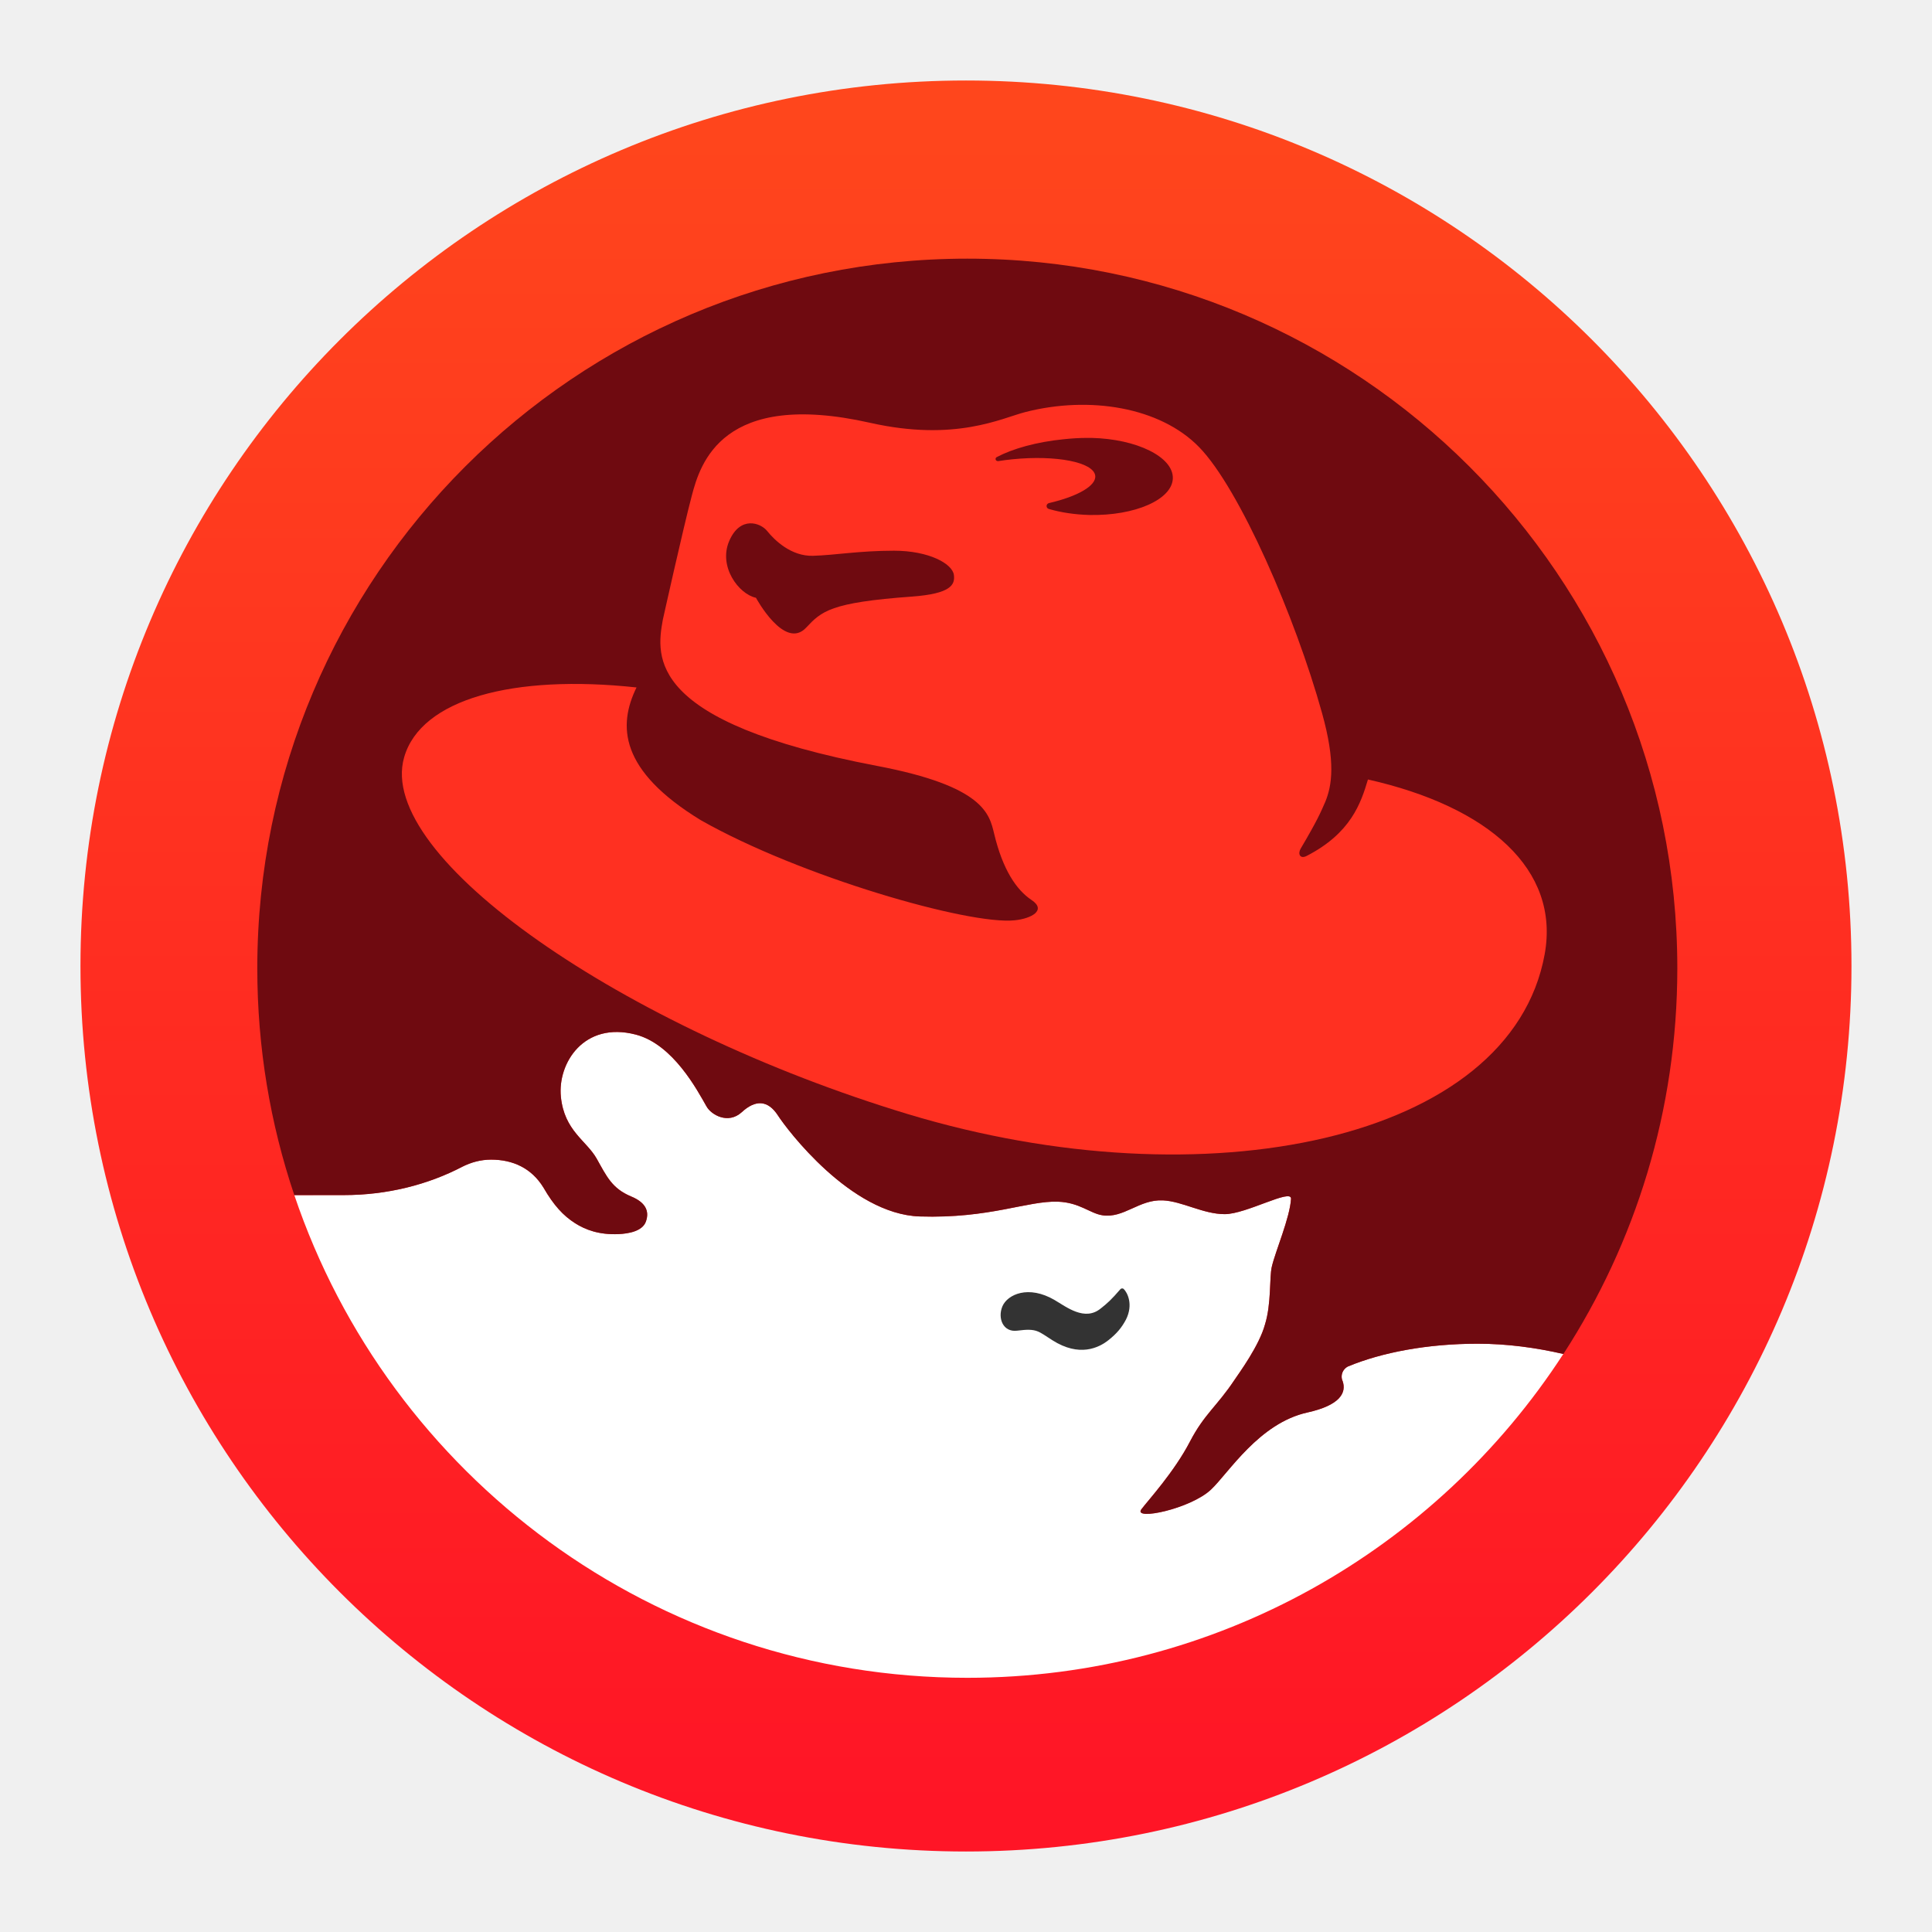
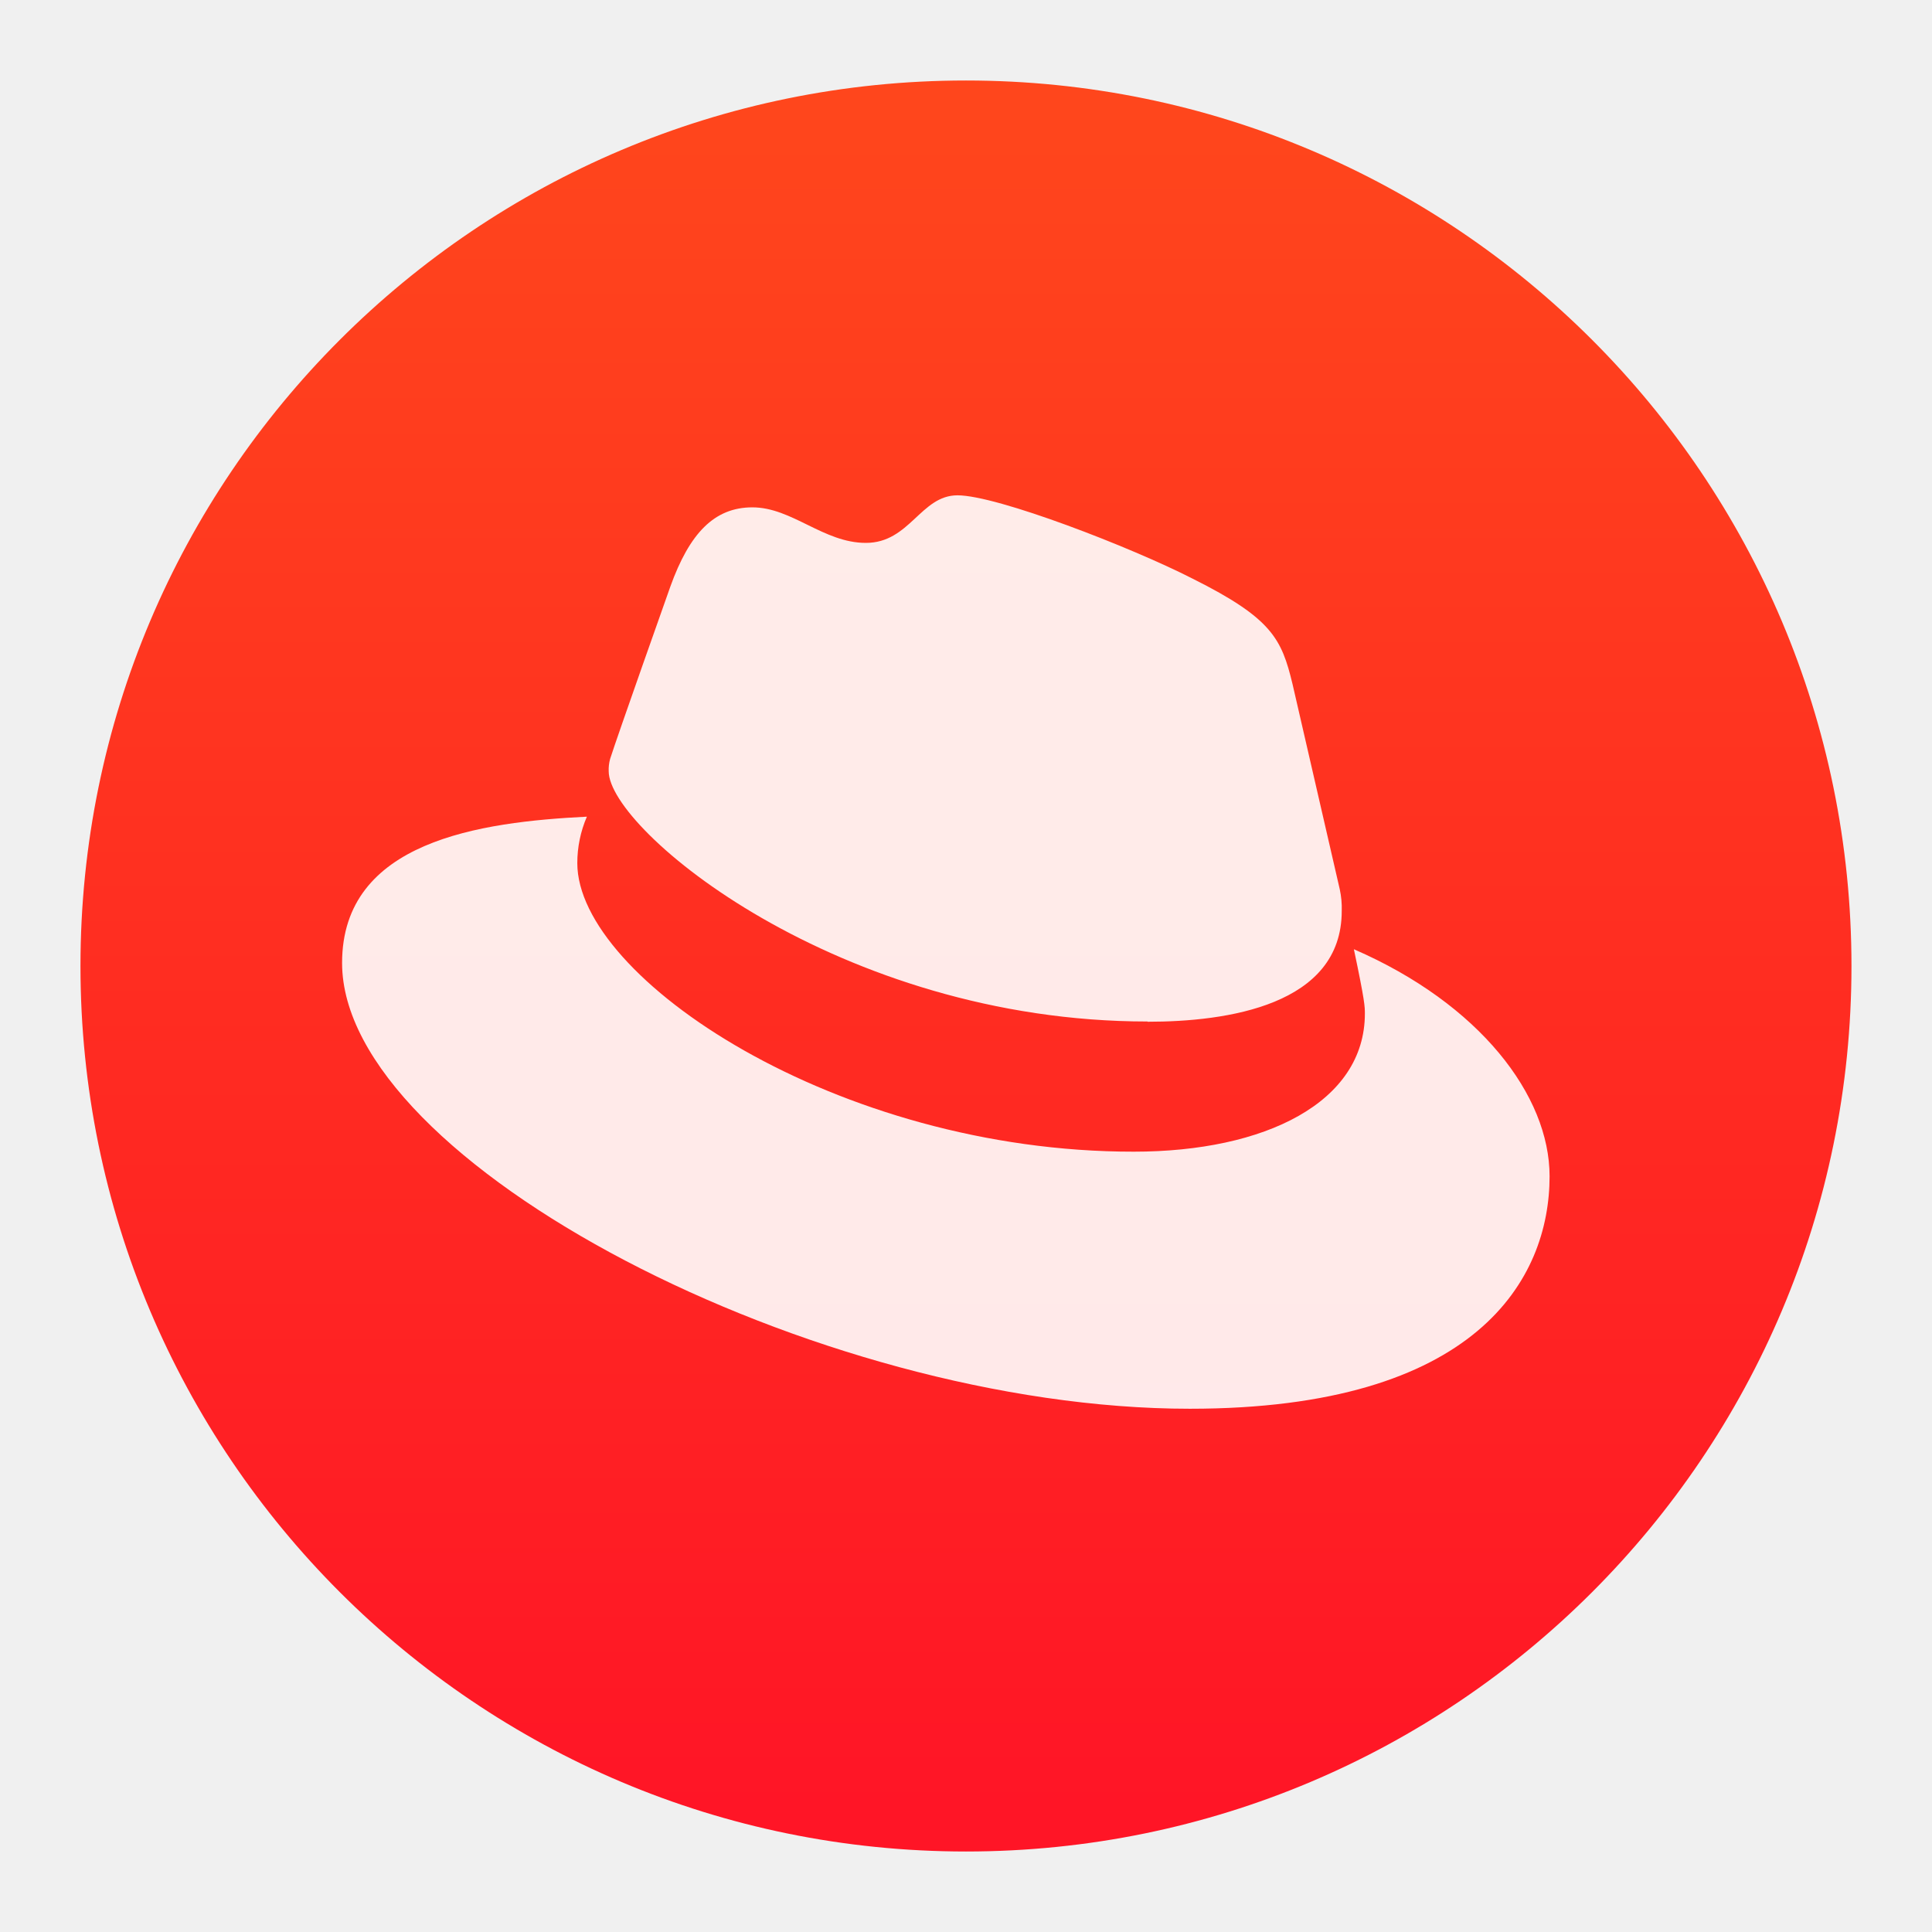
<svg xmlns="http://www.w3.org/2000/svg" height="48" width="48">
  <linearGradient id="a" gradientUnits="userSpaceOnUse" x1="399.571" x2="399.571" y1="545.798" y2="517.798">
    <stop offset="0" stop-color="#3889e9" />
    <stop offset="1" stop-color="#5ea5fb" />
  </linearGradient>
  <linearGradient id="b" gradientUnits="userSpaceOnUse" x1="399.994" x2="399.994" y1="545.139" y2="518.139">
    <stop offset="0" stop-color="#ff1526" />
    <stop offset="1" stop-color="#ff461c" />
  </linearGradient>
  <g stroke-width="1.3" transform="matrix(1.571433 0 0 1.571433 -605.4712 -811.6849)">
    <circle cx="400.571" cy="531.798" fill="url(#b)" r="14" />
    <circle cx="400.571" cy="531.798" fill="url(#a)" r="0" />
  </g>
-   <g transform="matrix(.07366771 0 0 .07366771 5.540931 5.012774)">
-     <path d="m452.034 388.57c-9.227-2.108-19.021-3.454-28.913-3.454-16.946 0-32.351 2.951-43.718 7.67-1.265.632-2.141 1.946-2.141 3.422 0 .551.114 1.103.341 1.557 1.33 3.892-.876 8.092-11.87 10.54-16.313 3.568-26.611 20.416-32.497 25.978-6.924 6.567-26.448 10.605-23.513 6.665 2.303-3.032 11.092-12.584 16.427-22.897 4.8-9.211 9.065-11.838 14.919-20.643 1.735-2.578 8.4-11.643 10.346-18.811 2.173-7.005 1.443-15.794 2.286-19.411 1.2-5.222 6.113-16.524 6.486-22.946.211-3.584-15.097 5.189-22.362 5.189s-14.351-4.362-20.838-4.654c-8.027-.389-13.2 6.178-20.481 5.011-4.135-.649-7.654-4.297-14.886-4.557-10.33-.389-22.962 5.724-46.654 4.978-23.319-.762-44.854-29.481-47.789-34.037-3.454-5.335-7.67-5.335-12.243-1.119-4.589 4.168-10.265.876-11.854-1.93-3.065-5.351-11.238-20.967-23.902-24.259-17.513-4.54-26.383 9.697-25.232 21 1.168 11.497 8.611 14.724 12.065 20.838 3.422 6.097 5.189 10.054 11.643 12.762 4.605 1.913 6.308 4.735 4.946 8.497-1.2 3.276-5.968 4.038-9.13 4.184-6.665.324-11.335-1.492-14.757-3.665-3.957-2.546-7.2-6.049-10.638-12-4.022-6.584-10.33-9.438-17.675-9.438-3.503 0-6.795.924-9.697 2.4-11.513 6.016-25.232 9.551-39.989 9.551l-16.67.016c31.929 94.653 121.491 162.793 226.976 162.793 84.242 0 158.333-43.459 201.014-109.231" fill="#fff" />
-     <path d="m452.034 388.602c-9.227-2.141-19.021-3.47-28.913-3.47-16.946 0-32.351 2.951-43.718 7.67-1.265.632-2.141 1.93-2.141 3.422 0 .535.114 1.103.341 1.541 1.33 3.908-.876 8.124-11.87 10.557-16.313 3.584-26.611 20.4-32.497 25.962-6.924 6.584-26.448 10.621-23.513 6.697 2.303-3.065 11.092-12.616 16.427-22.929 4.8-9.194 9.065-11.838 14.919-20.627 1.735-2.578 8.4-11.659 10.346-18.811 2.173-7.022 1.443-15.794 2.286-19.411 1.2-5.222 6.113-16.524 6.486-22.929.211-3.616-15.097 5.157-22.362 5.157s-14.351-4.346-20.838-4.638c-8.027-.405-13.2 6.178-20.481 5.011-4.135-.649-7.654-4.297-14.886-4.573-10.33-.373-22.962 5.74-46.654 4.978-23.319-.762-44.854-29.448-47.789-34.005-3.454-5.368-7.67-5.368-12.243-1.151-4.589 4.184-10.265.892-11.854-1.913-3.065-5.368-11.238-20.984-23.902-24.275-17.513-4.54-26.383 9.697-25.232 21.016 1.168 11.481 8.611 14.708 12.065 20.821 3.422 6.097 5.189 10.07 11.643 12.778 4.605 1.897 6.308 4.735 4.946 8.497-1.2 3.276-5.968 4.038-9.13 4.184-6.665.308-11.335-1.492-14.757-3.697-3.957-2.497-7.2-6.016-10.638-11.984-4.022-6.567-10.33-9.438-17.675-9.438-3.503 0-6.795.941-9.697 2.4-11.513 6.016-25.232 9.567-39.989 9.567h-16.67c-8.108-24.016-12.486-49.751-12.486-76.491 0-132.193 107.204-239.332 239.462-239.332 132.226 0 239.446 107.139 239.446 239.332 0 47.967-14.124 92.594-38.432 130.085" fill="#6f0a10" />
-     <path d="m303.744 366.654c1.232 1.184 3.357 5.222.762 10.362-1.459 2.724-3.032 4.622-5.822 6.859-3.389 2.708-9.957 5.822-18.973.081-4.865-3.065-5.173-4.103-11.87-3.227-4.784.616-6.681-4.232-4.978-8.238 1.735-4.005 8.789-7.249 17.594-2.092 3.973 2.319 10.135 7.249 15.519 2.87 2.254-1.768 3.6-2.968 6.697-6.567.146-.146.341-.227.568-.227.195 0 .373.065.503.178" fill="#333" />
-     <path d="m232.373 133.151c-27.648 1.995-30.535 4.978-35.708 10.476-7.297 7.8-16.93-10.07-16.93-10.07-5.789-1.216-12.778-10.524-9-19.2 3.73-8.595 10.605-6.032 12.746-3.357 2.611 3.259 8.205 8.595 15.47 8.4 7.265-.195 15.632-1.719 27.324-1.719 11.838 0 19.784 4.411 20.221 8.222.405 3.227-.957 6.276-14.124 7.249m29.059-45.681h-.13c-.422 0-.762-.324-.762-.714 0-.292.178-.551.438-.665 5.368-2.822 13.362-5.092 22.508-6 2.741-.292 5.432-.454 8.011-.454h1.378c15.357.357 27.632 6.454 27.454 13.621-.195 7.167-12.762 12.697-28.135 12.373-4.946-.13-9.616-.843-13.621-2.011-.503-.114-.827-.519-.827-1.005 0-.47.324-.876.843-1.005 9.551-2.205 16.021-5.838 15.567-9.259-.616-4.524-13.119-6.989-27.973-5.497-1.638.162-3.211.373-4.751.616m124.701 107.366c-2.368 7.946-5.724 18.113-20.708 25.8-2.189 1.119-3-.714-2.011-2.432 5.676-9.632 6.665-12.032 8.319-15.811 2.286-5.562 3.519-13.459-1.07-29.902-9-32.383-27.811-75.696-41.448-89.723-13.184-13.557-37.054-17.384-58.653-11.838-7.946 2.027-23.497 10.103-52.329 3.616-49.897-11.238-57.291 13.735-60.145 24.616-2.886 10.881-9.762 41.805-9.762 41.805-2.286 12.616-5.286 34.508 72.21 49.281 36.097 6.859 37.913 16.2 39.535 22.897 2.87 12.016 7.443 18.892 12.6 22.329s0 6.292-5.724 6.859c-15.357 1.605-72.194-14.692-105.826-33.778-27.502-16.8-27.956-31.913-21.665-44.756-41.545-4.492-72.729 3.892-78.372 23.562-9.713 33.729 74.205 91.361 169.766 120.291 100.28 30.34 203.414 9.146 214.879-53.853 5.205-28.621-18.908-49.799-59.594-58.962" fill="#ff3021" />
-   </g>
+   <path d="m28.511 25.385c1.972 0 4.824-.407 4.824-2.752a2.206 2.206 0 0 0 -.049-.539l-1.174-5.1c-.271-1.122-.509-1.631-2.479-2.616-1.529-.782-4.859-2.072-5.844-2.072-.917 0-1.184 1.182-2.277 1.182-1.053 0-1.835-.883-2.82-.883-.946 0-1.562.645-2.038 1.97 0 0-1.325 3.738-1.496 4.281a1.002 1.002 0 0 0 -.035.306c0 1.453 5.721 6.217 13.387 6.217m5.127-1.794c.273 1.291.273 1.426.273 1.597 0 2.206-2.481 3.431-5.742 3.431-7.37.005-13.825-4.314-13.825-7.168a2.909 2.909 0 0 1 .238-1.155c-2.651.132-6.082.605-6.082 3.634-0 4.961 11.756 11.076 21.064 11.076 7.136 0 8.936-3.228 8.936-5.776 0-2.005-1.734-4.281-4.859-5.639" fill="#fff" fill-opacity=".9" stroke-width=".158" />
</svg>
